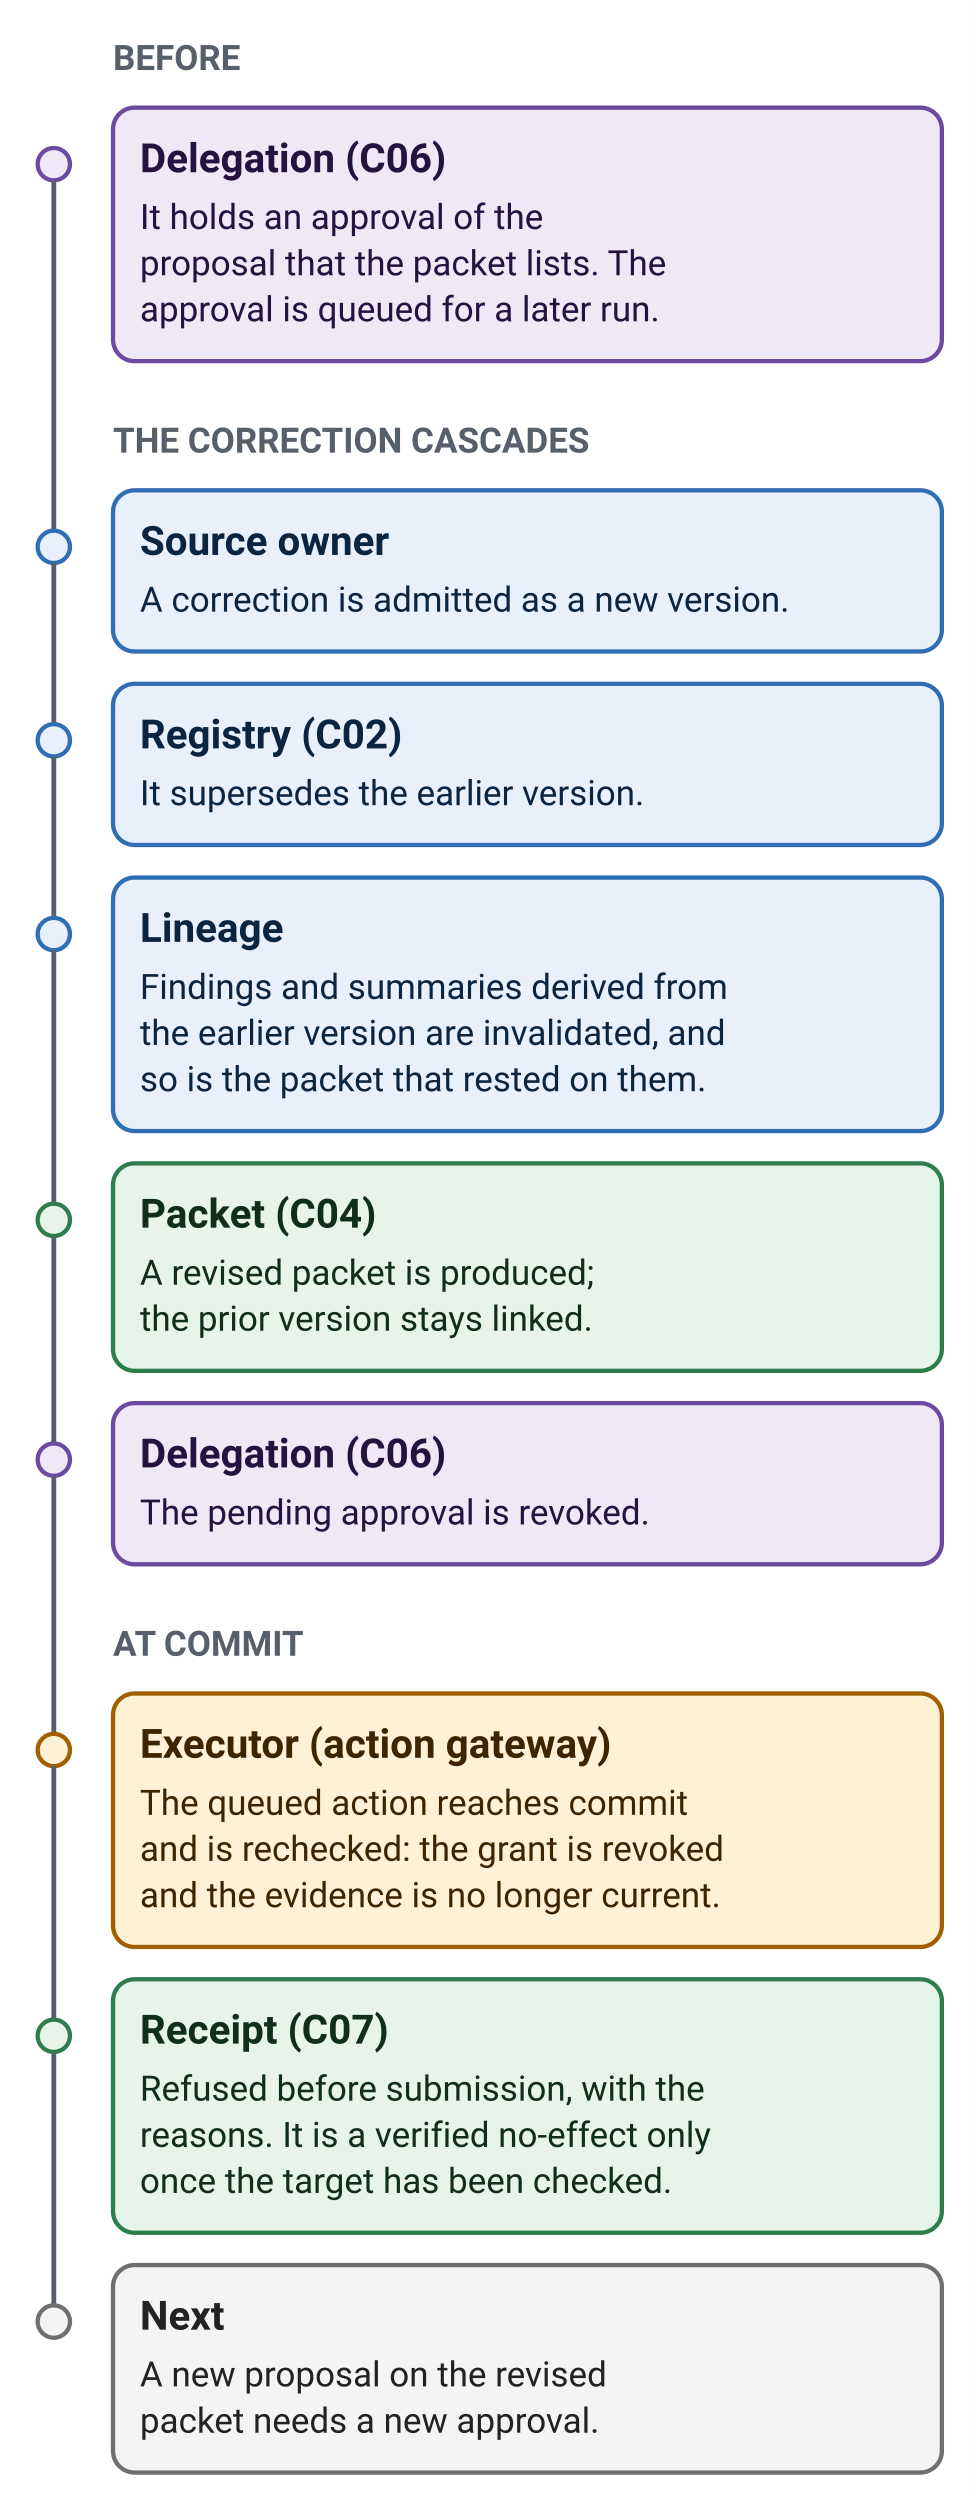
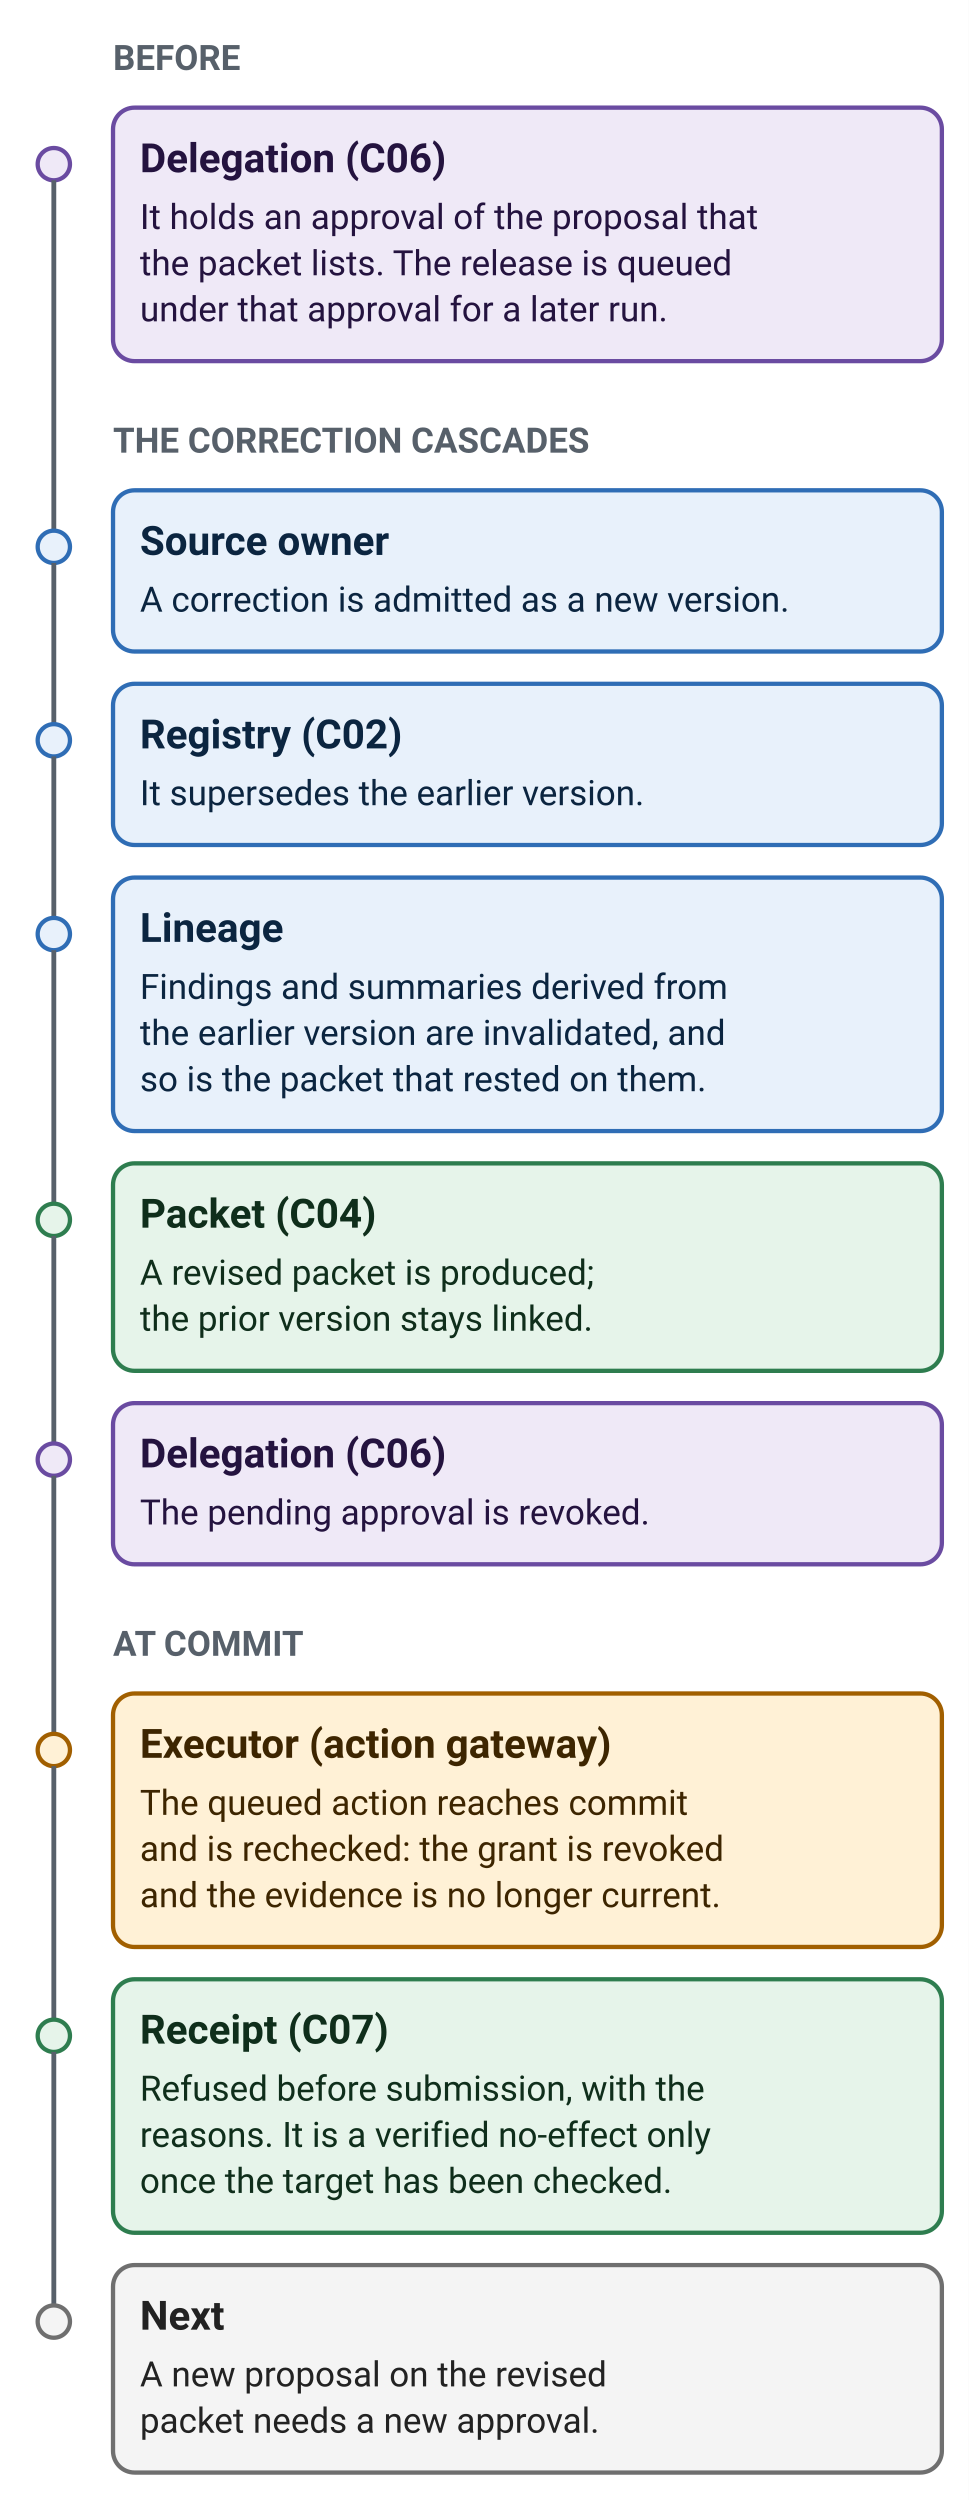
<svg xmlns="http://www.w3.org/2000/svg" viewBox="0 0 360 929" width="360" height="929" role="img" aria-labelledby="t d" font-family="-apple-system, 'Segoe UI', Roboto, Helvetica, Arial, sans-serif">
  <defs>
    <marker id="arr" viewBox="0 0 10 10" refX="9" refY="5" markerWidth="8" markerHeight="8" orient="auto-start-reverse">
      <path d="M0 0 L10 5 L0 10 z" fill="#57606a" />
    </marker>
    <marker id="arrs" viewBox="0 0 10 10" refX="9" refY="5" markerWidth="5.5" markerHeight="5.5" orient="auto-start-reverse">
      <path d="M0 0 L10 5 L0 10 z" fill="#57606a" />
    </marker>
  </defs>
  <rect width="360" height="929" fill="#ffffff" />
  <text x="42.0" y="26.0" font-size="13" text-anchor="start" font-weight="700" fill="#57606a">BEFORE</text>
  <rect x="42.0" y="40.0" width="308.0" height="94.2" rx="8" fill="#EFE9F7" stroke="#6A4BA1" stroke-width="1.6" />
  <text x="52.0" y="64.0" font-size="15" text-anchor="start" font-weight="700" fill="#24133F">Delegation (C06)</text>
-   <text x="52.0" y="85.1" font-size="13" text-anchor="start" fill="#24133F">It holds an approval of the</text>
-   <text x="52.0" y="102.3" font-size="13" text-anchor="start" fill="#24133F">proposal that the packet lists. The</text>
-   <text x="52.0" y="119.4" font-size="13" text-anchor="start" fill="#24133F">approval is queued for a later run.</text>
+   <text x="52.0" y="85.1" font-size="13" text-anchor="start" fill="#24133F">It holds an approval of the proposal that</text>
+   <text x="52.0" y="102.3" font-size="13" text-anchor="start" fill="#24133F">the packet lists. The release is queued</text>
+   <text x="52.0" y="119.4" font-size="13" text-anchor="start" fill="#24133F">under that approval for a later run.</text>
  <circle cx="20.0" cy="61.0" r="6" fill="#EFE9F7" stroke="#6A4BA1" stroke-width="1.6" />
  <text x="42.0" y="168.2" font-size="13" text-anchor="start" font-weight="700" fill="#57606a">THE CORRECTION CASCADES</text>
  <rect x="42.0" y="182.2" width="308.0" height="59.9" rx="8" fill="#E8F1FB" stroke="#2F6DB5" stroke-width="1.6" />
  <text x="52.0" y="206.2" font-size="15" text-anchor="start" font-weight="700" fill="#0B2540">Source owner</text>
  <text x="52.0" y="227.3" font-size="13" text-anchor="start" fill="#0B2540">A correction is admitted as a new version.</text>
  <path d="M20.0 67.0 L20.0 197.2" fill="none" stroke="#57606a" stroke-width="1.8" />
  <circle cx="20.0" cy="203.2" r="6" fill="#E8F1FB" stroke="#2F6DB5" stroke-width="1.6" />
  <rect x="42.0" y="254.1" width="308.0" height="59.9" rx="8" fill="#E8F1FB" stroke="#2F6DB5" stroke-width="1.6" />
  <text x="52.0" y="278.1" font-size="15" text-anchor="start" font-weight="700" fill="#0B2540">Registry (C02)</text>
  <text x="52.0" y="299.2" font-size="13" text-anchor="start" fill="#0B2540">It supersedes the earlier version.</text>
  <path d="M20.0 209.2 L20.0 269.1" fill="none" stroke="#57606a" stroke-width="1.8" />
  <circle cx="20.0" cy="275.1" r="6" fill="#E8F1FB" stroke="#2F6DB5" stroke-width="1.6" />
  <rect x="42.0" y="326.1" width="308.0" height="94.2" rx="8" fill="#E8F1FB" stroke="#2F6DB5" stroke-width="1.6" />
  <text x="52.0" y="350.0" font-size="15" text-anchor="start" font-weight="700" fill="#0B2540">Lineage</text>
  <text x="52.0" y="371.2" font-size="13" text-anchor="start" fill="#0B2540">Findings and summaries derived from</text>
  <text x="52.0" y="388.3" font-size="13" text-anchor="start" fill="#0B2540">the earlier version are invalidated, and</text>
  <text x="52.0" y="405.5" font-size="13" text-anchor="start" fill="#0B2540">so is the packet that rested on them.</text>
  <path d="M20.0 281.1 L20.0 341.1" fill="none" stroke="#57606a" stroke-width="1.8" />
  <circle cx="20.0" cy="347.1" r="6" fill="#E8F1FB" stroke="#2F6DB5" stroke-width="1.6" />
  <rect x="42.0" y="432.3" width="308.0" height="77.1" rx="8" fill="#E6F4EA" stroke="#2E7D4F" stroke-width="1.6" />
  <text x="52.0" y="456.2" font-size="15" text-anchor="start" font-weight="700" fill="#0F2E1B">Packet (C04)</text>
  <text x="52.0" y="477.4" font-size="13" text-anchor="start" fill="#0F2E1B">A revised packet is produced;</text>
  <text x="52.0" y="494.5" font-size="13" text-anchor="start" fill="#0F2E1B">the prior version stays linked.</text>
  <path d="M20.0 353.1 L20.0 447.3" fill="none" stroke="#57606a" stroke-width="1.8" />
  <circle cx="20.0" cy="453.3" r="6" fill="#E6F4EA" stroke="#2E7D4F" stroke-width="1.6" />
  <rect x="42.0" y="521.4" width="308.0" height="59.9" rx="8" fill="#EFE9F7" stroke="#6A4BA1" stroke-width="1.6" />
  <text x="52.0" y="545.3" font-size="15" text-anchor="start" font-weight="700" fill="#24133F">Delegation (C06)</text>
  <text x="52.0" y="566.5" font-size="13" text-anchor="start" fill="#24133F">The pending approval is revoked.</text>
  <path d="M20.0 459.3 L20.0 536.4" fill="none" stroke="#57606a" stroke-width="1.8" />
  <circle cx="20.0" cy="542.4" r="6" fill="#EFE9F7" stroke="#6A4BA1" stroke-width="1.6" />
  <text x="42.0" y="615.3" font-size="13" text-anchor="start" font-weight="700" fill="#57606a">AT COMMIT</text>
  <rect x="42.0" y="629.3" width="308.0" height="94.2" rx="8" fill="#FFF1D6" stroke="#A15F00" stroke-width="1.6" />
  <text x="52.0" y="653.2" font-size="15" text-anchor="start" font-weight="700" fill="#3D2500">Executor (action gateway)</text>
  <text x="52.0" y="674.4" font-size="13" text-anchor="start" fill="#3D2500">The queued action reaches commit</text>
  <text x="52.0" y="691.5" font-size="13" text-anchor="start" fill="#3D2500">and is rechecked: the grant is revoked</text>
  <text x="52.0" y="708.7" font-size="13" text-anchor="start" fill="#3D2500">and the evidence is no longer current.</text>
  <path d="M20.0 548.4 L20.0 644.3" fill="none" stroke="#57606a" stroke-width="1.8" />
  <circle cx="20.0" cy="650.3" r="6" fill="#FFF1D6" stroke="#A15F00" stroke-width="1.6" />
  <rect x="42.0" y="735.5" width="308.0" height="94.2" rx="8" fill="#E6F4EA" stroke="#2E7D4F" stroke-width="1.6" />
  <text x="52.0" y="759.4" font-size="15" text-anchor="start" font-weight="700" fill="#0F2E1B">Receipt (C07)</text>
  <text x="52.0" y="780.6" font-size="13" text-anchor="start" fill="#0F2E1B">Refused before submission, with the</text>
  <text x="52.0" y="797.8" font-size="13" text-anchor="start" fill="#0F2E1B">reasons. It is a verified no-effect only</text>
  <text x="52.0" y="814.9" font-size="13" text-anchor="start" fill="#0F2E1B">once the target has been checked.</text>
  <path d="M20.0 656.3 L20.0 750.5" fill="none" stroke="#57606a" stroke-width="1.8" />
  <circle cx="20.0" cy="756.5" r="6" fill="#E6F4EA" stroke="#2E7D4F" stroke-width="1.6" />
  <rect x="42.0" y="841.7" width="308.0" height="77.1" rx="8" fill="#F4F4F4" stroke="#6F6F6F" stroke-width="1.6" />
  <text x="52.0" y="865.7" font-size="15" text-anchor="start" font-weight="700" fill="#222222">Next</text>
  <text x="52.0" y="886.8" font-size="13" text-anchor="start" fill="#222222">A new proposal on the revised</text>
  <text x="52.0" y="904.0" font-size="13" text-anchor="start" fill="#222222">packet needs a new approval.</text>
  <path d="M20.0 762.5 L20.0 856.7" fill="none" stroke="#57606a" stroke-width="1.8" />
  <circle cx="20.0" cy="862.7" r="6" fill="#F4F4F4" stroke="#6F6F6F" stroke-width="1.6" />
</svg>
